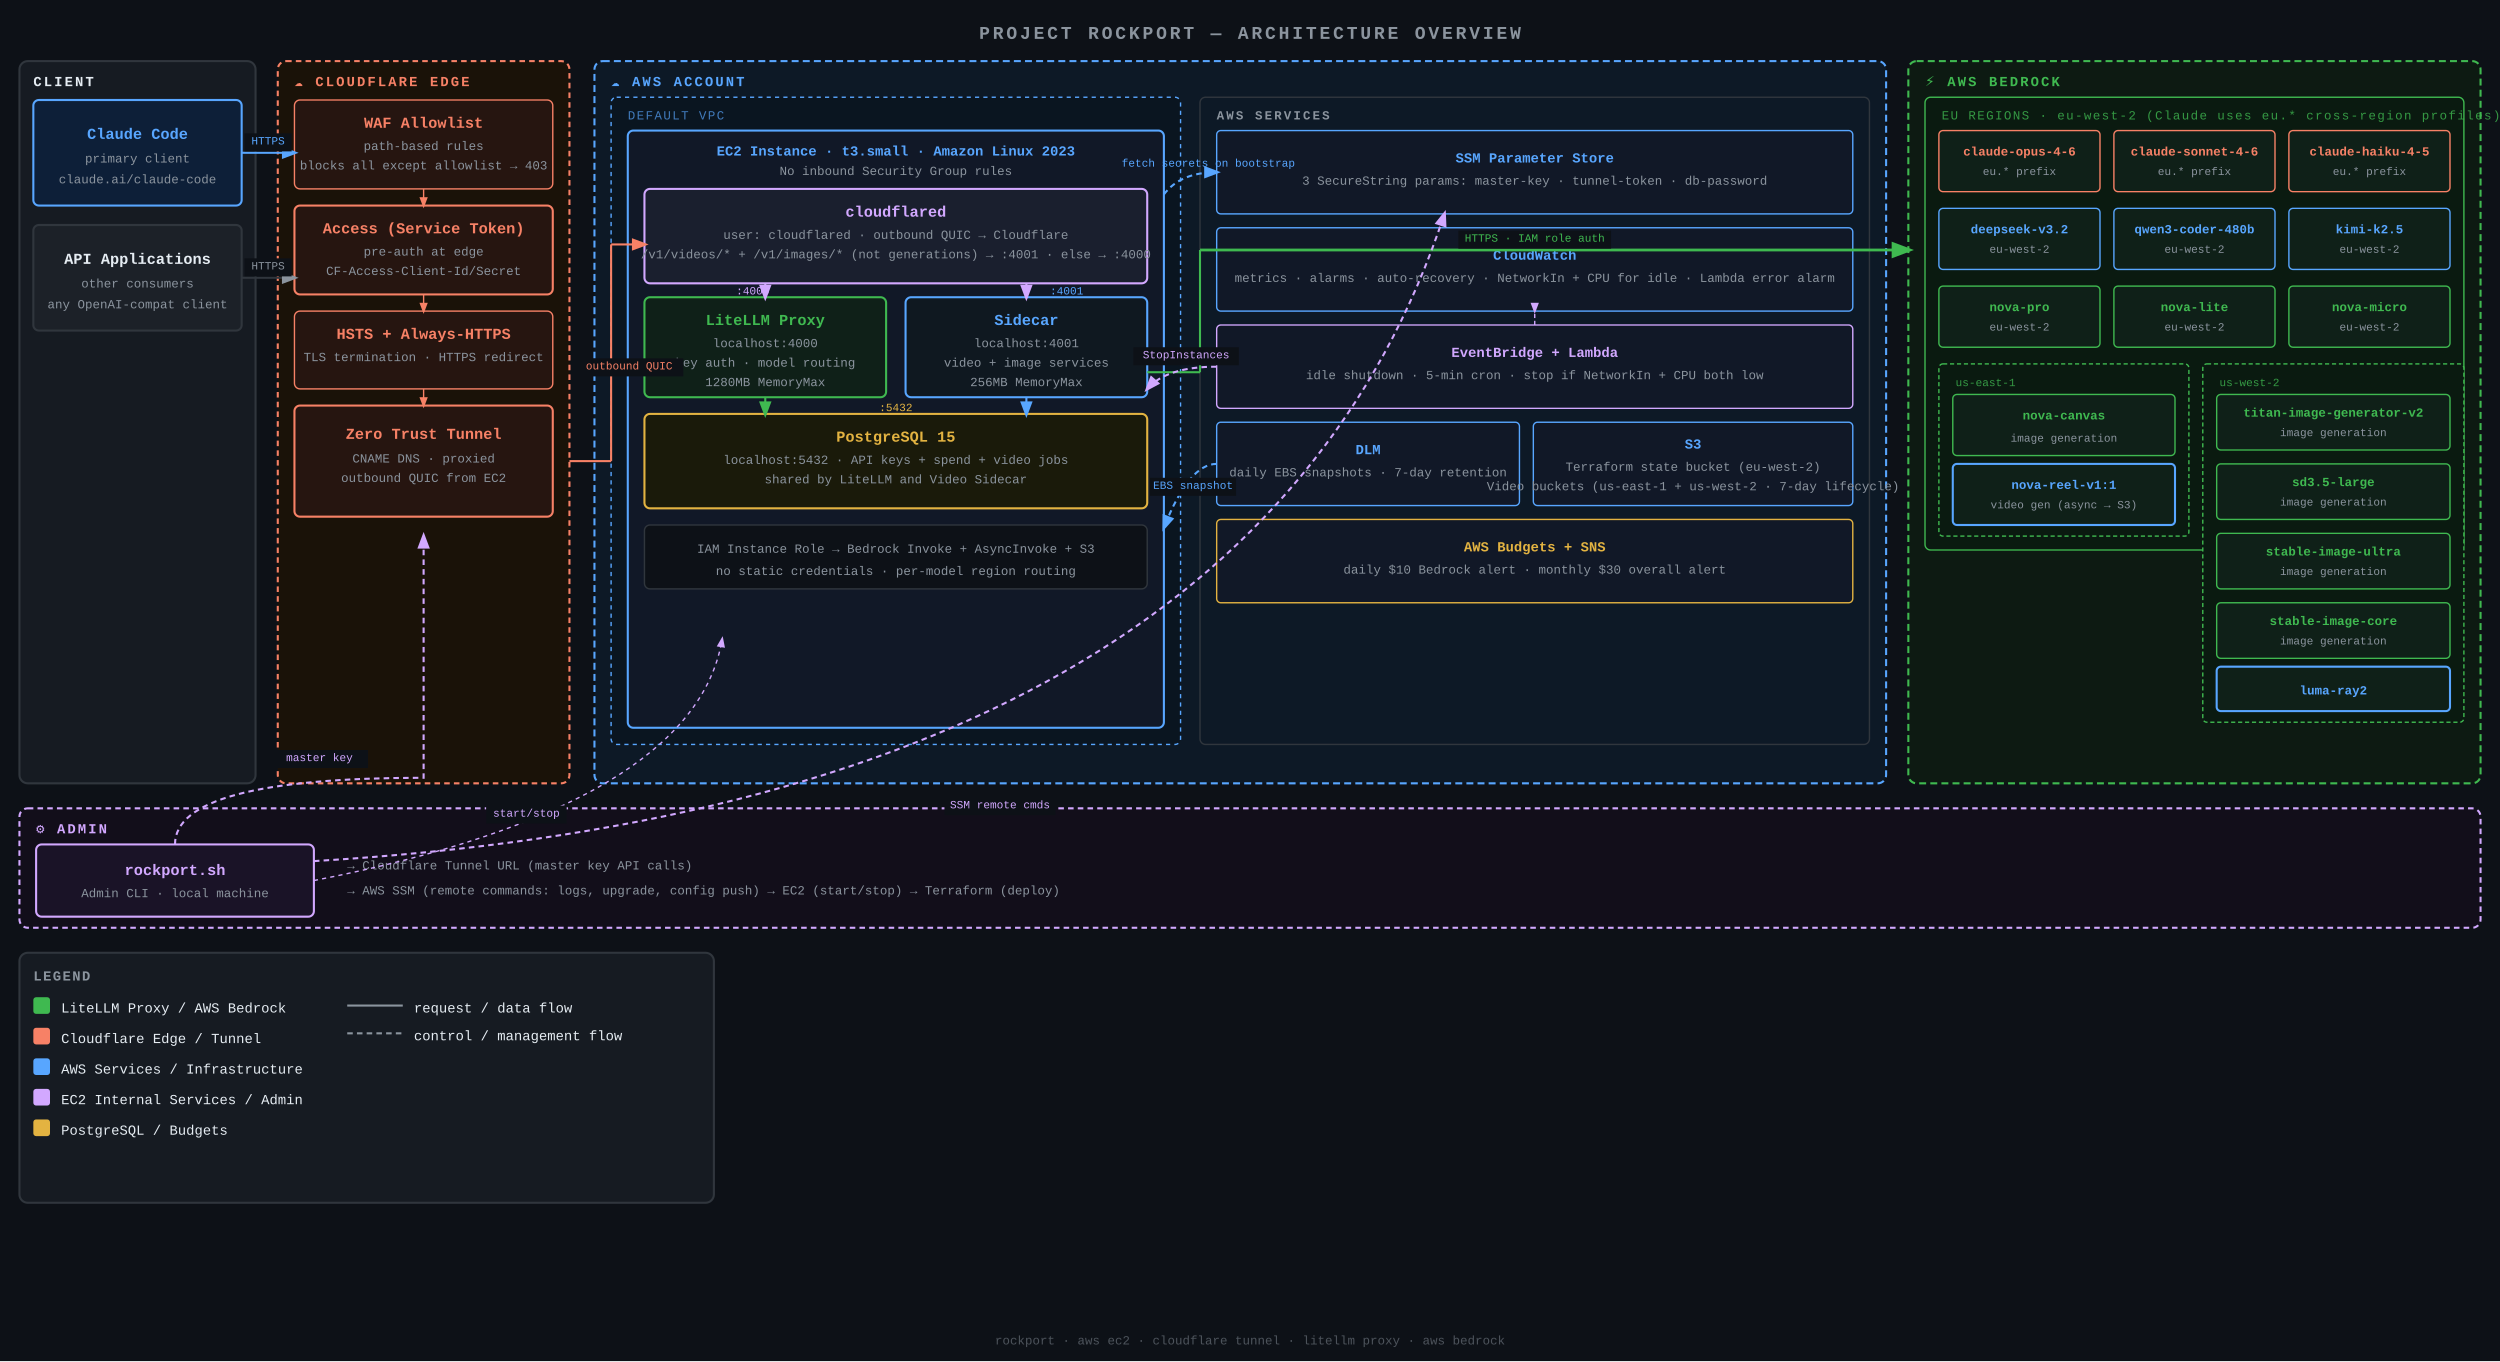
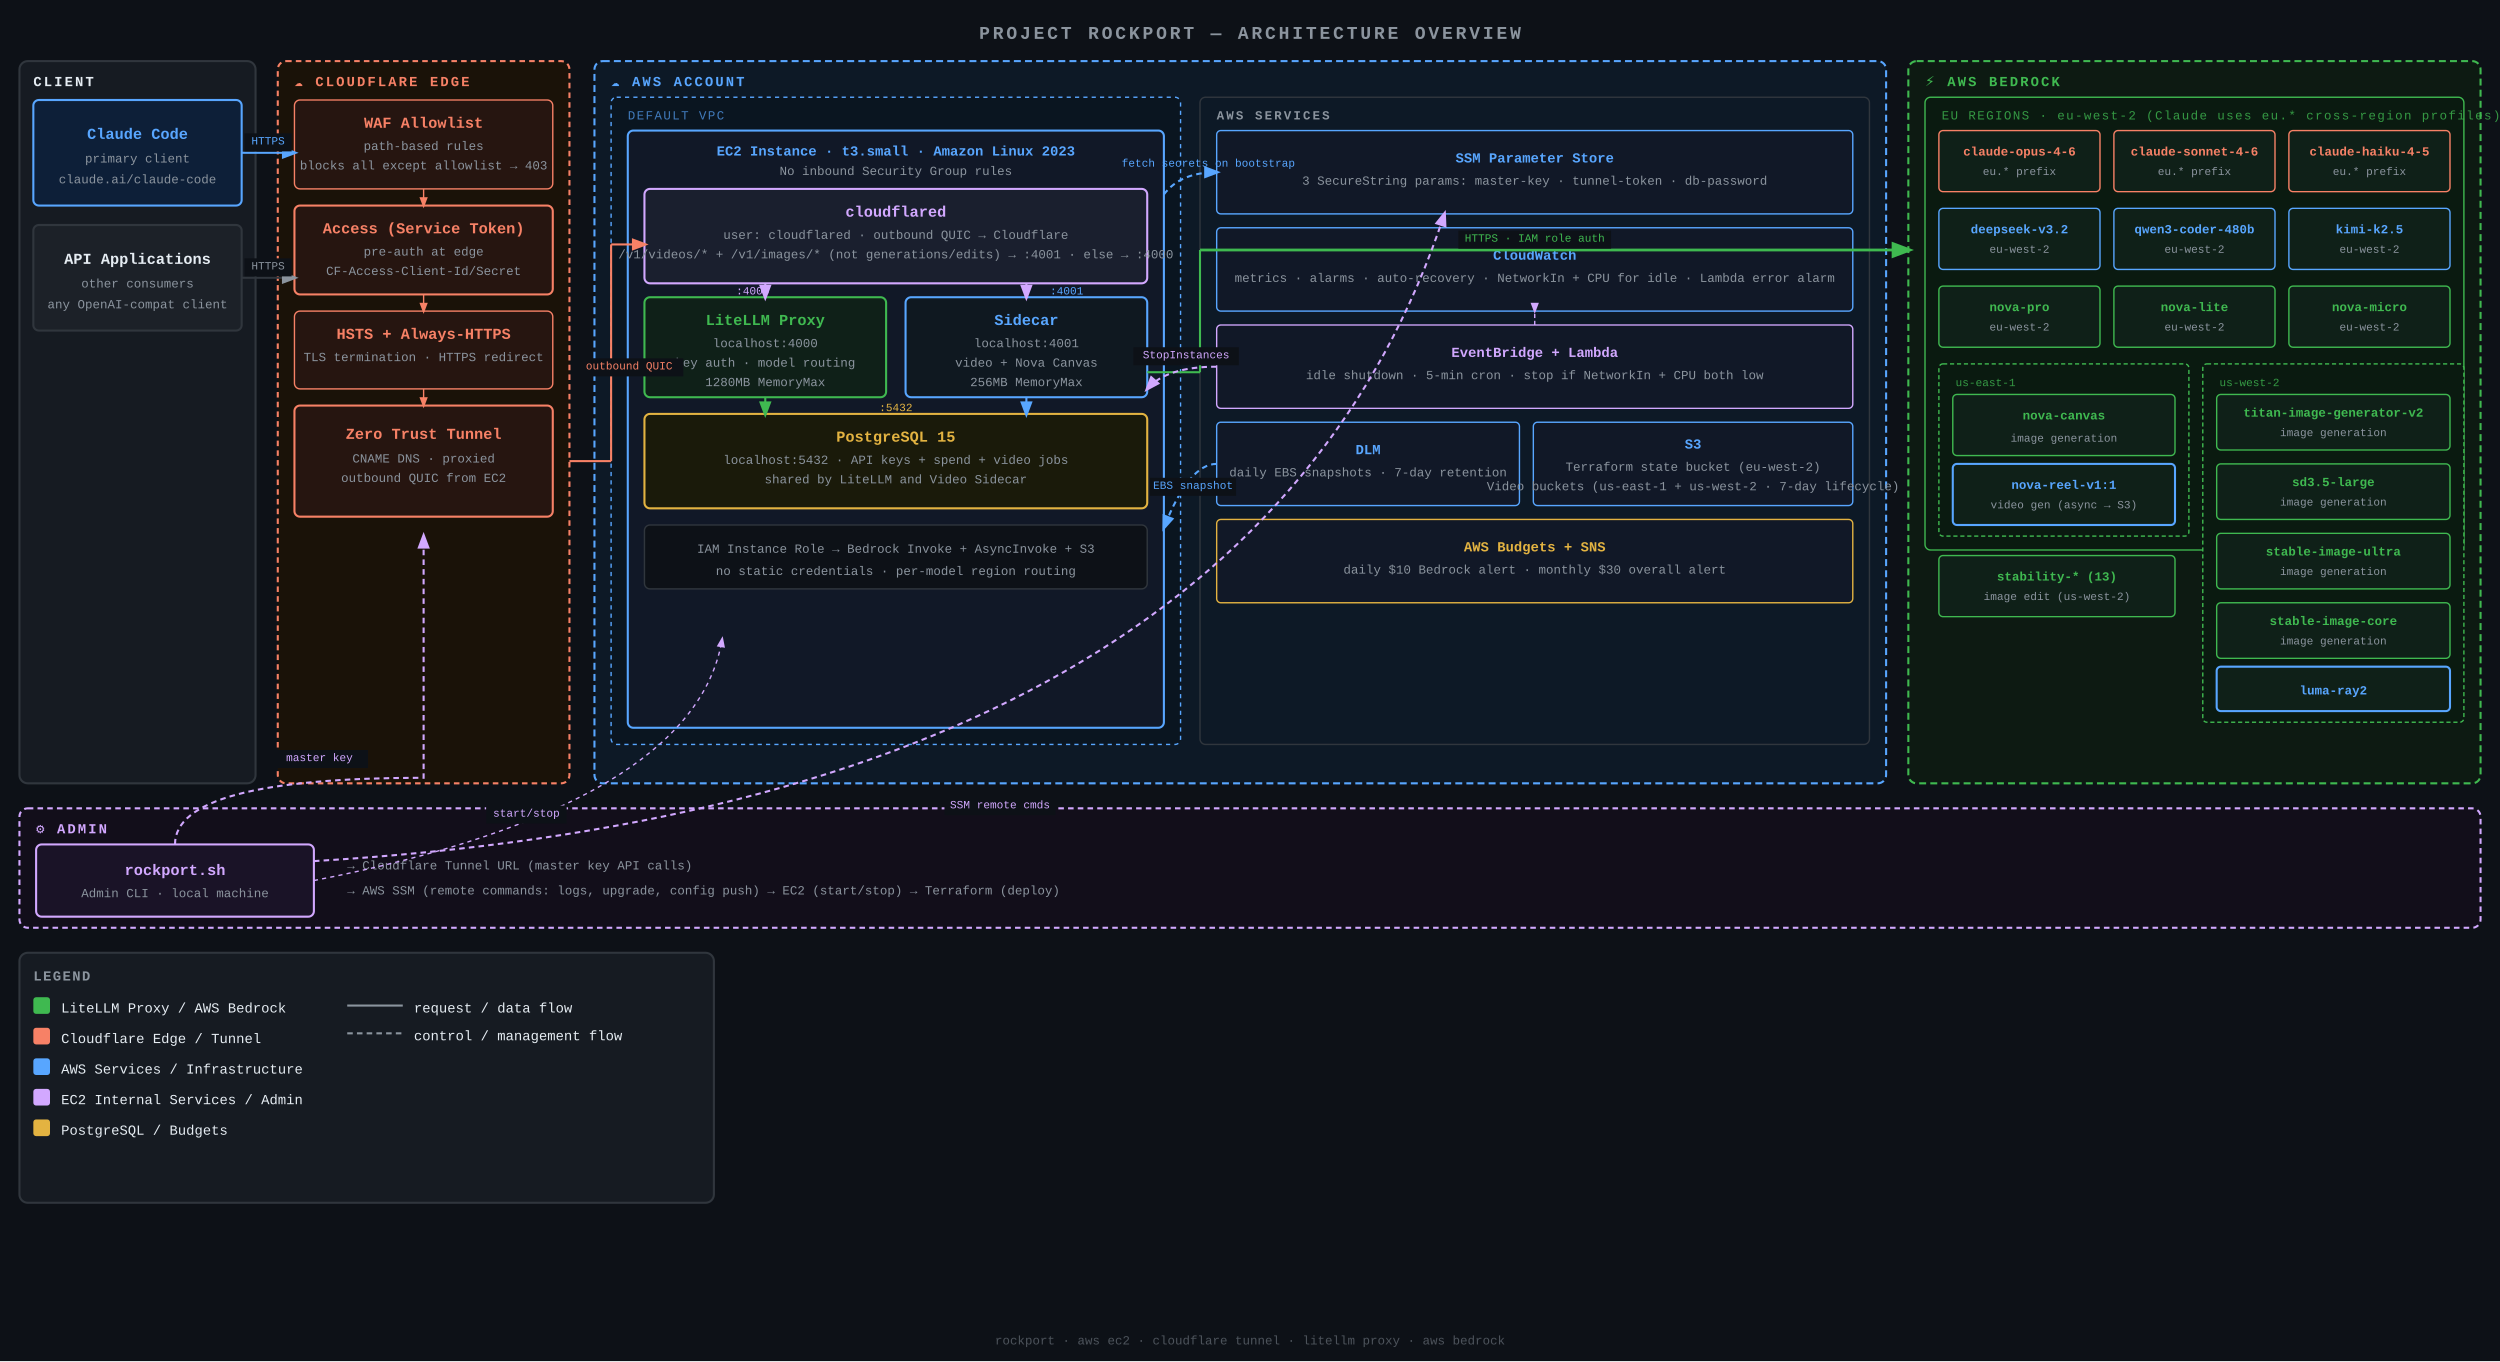
<svg xmlns="http://www.w3.org/2000/svg" viewBox="0 0 1800 980" width="1800" height="980" font-family="'Courier New', Courier, monospace">
  <defs>
    <marker id="ah" markerWidth="8" markerHeight="8" refX="6" refY="3" orient="auto">
      <path d="M0,0 L0,6 L8,3 z" fill="#8b949e" />
    </marker>
    <marker id="ah-blue" markerWidth="8" markerHeight="8" refX="6" refY="3" orient="auto">
      <path d="M0,0 L0,6 L8,3 z" fill="#58a6ff" />
    </marker>
    <marker id="ah-green" markerWidth="8" markerHeight="8" refX="6" refY="3" orient="auto">
      <path d="M0,0 L0,6 L8,3 z" fill="#3fb950" />
    </marker>
    <marker id="ah-orange" markerWidth="8" markerHeight="8" refX="6" refY="3" orient="auto">
      <path d="M0,0 L0,6 L8,3 z" fill="#f78166" />
    </marker>
    <marker id="ah-purple" markerWidth="8" markerHeight="8" refX="6" refY="3" orient="auto">
      <path d="M0,0 L0,6 L8,3 z" fill="#d2a8ff" />
    </marker>
  </defs>
  <rect width="1800" height="980" fill="#0d1117" />
  <text x="900" y="28" text-anchor="middle" fill="#8b949e" font-size="13" font-weight="bold" letter-spacing="2">PROJECT ROCKPORT — ARCHITECTURE OVERVIEW</text>
  <rect x="14" y="44" width="170" height="520" rx="6" fill="#161b22" stroke="#30363d" stroke-width="1.5" />
  <text x="24" y="62" fill="#e6edf3" font-size="10" font-weight="bold" letter-spacing="1.5">CLIENT</text>
  <rect x="24" y="72" width="150" height="76" rx="4" fill="#0d1f38" stroke="#58a6ff" stroke-width="1.5" />
  <text x="99" y="100" text-anchor="middle" fill="#58a6ff" font-size="11" font-weight="bold">Claude Code</text>
  <text x="99" y="117" text-anchor="middle" fill="#8b949e" font-size="9">primary client</text>
  <text x="99" y="132" text-anchor="middle" fill="#8b949e" font-size="9">claude.ai/claude-code</text>
  <rect x="24" y="162" width="150" height="76" rx="4" fill="#1c2128" stroke="#30363d" stroke-width="1.5" />
  <text x="99" y="190" text-anchor="middle" fill="#e6edf3" font-size="11" font-weight="bold">API Applications</text>
  <text x="99" y="207" text-anchor="middle" fill="#8b949e" font-size="9">other consumers</text>
  <text x="99" y="222" text-anchor="middle" fill="#8b949e" font-size="9">any OpenAI-compat client</text>
  <rect x="200" y="44" width="210" height="520" rx="6" fill="#1a1208" stroke="#f78166" stroke-width="1.5" stroke-dasharray="4,3" />
  <text x="212" y="62" fill="#f78166" font-size="10" font-weight="bold" letter-spacing="1.5">☁  CLOUDFLARE EDGE</text>
  <rect x="212" y="72" width="186" height="64" rx="4" fill="#261510" stroke="#f78166" stroke-width="1" />
  <text x="305" y="92" text-anchor="middle" fill="#f78166" font-size="11" font-weight="bold">WAF Allowlist</text>
  <text x="305" y="108" text-anchor="middle" fill="#8b949e" font-size="9">path-based rules</text>
  <text x="305" y="122" text-anchor="middle" fill="#8b949e" font-size="9">blocks all except allowlist → 403</text>
  <rect x="212" y="148" width="186" height="64" rx="4" fill="#261510" stroke="#f78166" stroke-width="1.5" />
  <text x="305" y="168" text-anchor="middle" fill="#f78166" font-size="11" font-weight="bold">Access (Service Token)</text>
  <text x="305" y="184" text-anchor="middle" fill="#8b949e" font-size="9">pre-auth at edge</text>
  <text x="305" y="198" text-anchor="middle" fill="#8b949e" font-size="9">CF-Access-Client-Id/Secret</text>
  <rect x="212" y="224" width="186" height="56" rx="4" fill="#261510" stroke="#f78166" stroke-width="1" />
  <text x="305" y="244" text-anchor="middle" fill="#f78166" font-size="11" font-weight="bold">HSTS + Always-HTTPS</text>
  <text x="305" y="260" text-anchor="middle" fill="#8b949e" font-size="9">TLS termination · HTTPS redirect</text>
  <rect x="212" y="292" width="186" height="80" rx="4" fill="#261510" stroke="#f78166" stroke-width="1.5" />
  <text x="305" y="316" text-anchor="middle" fill="#f78166" font-size="11" font-weight="bold">Zero Trust Tunnel</text>
  <text x="305" y="333" text-anchor="middle" fill="#8b949e" font-size="9">CNAME DNS · proxied</text>
  <text x="305" y="347" text-anchor="middle" fill="#8b949e" font-size="9">outbound QUIC from EC2</text>
  <rect x="428" y="44" width="930" height="520" rx="6" fill="#0d1926" stroke="#58a6ff" stroke-width="1.5" stroke-dasharray="5,3" />
  <text x="440" y="62" fill="#58a6ff" font-size="10" font-weight="bold" letter-spacing="1.5">☁  AWS ACCOUNT</text>
  <rect x="440" y="70" width="410" height="466" rx="4" fill="#0a1520" stroke="#58a6ff" stroke-width="1" stroke-dasharray="3,3" />
  <text x="452" y="86" fill="#58a6ff" font-size="9" letter-spacing="1" opacity="0.7">DEFAULT VPC</text>
  <rect x="452" y="94" width="386" height="430" rx="4" fill="#111827" stroke="#58a6ff" stroke-width="1.5" />
  <text x="645" y="112" text-anchor="middle" fill="#58a6ff" font-size="10" font-weight="bold">EC2 Instance · t3.small · Amazon Linux 2023</text>
  <text x="645" y="126" text-anchor="middle" fill="#8b949e" font-size="9">No inbound Security Group rules</text>
  <rect x="464" y="136" width="362" height="68" rx="4" fill="#1a1f2e" stroke="#d2a8ff" stroke-width="1.5" />
  <text x="645" y="156" text-anchor="middle" fill="#d2a8ff" font-size="11" font-weight="bold">cloudflared</text>
  <text x="645" y="172" text-anchor="middle" fill="#8b949e" font-size="9">user: cloudflared · outbound QUIC → Cloudflare</text>
-   <text x="645" y="186" text-anchor="middle" fill="#8b949e" font-size="9">/v1/videos/* + /v1/images/* (not generations) → :4001 · else → :4000</text>
+   <text x="645" y="186" text-anchor="middle" fill="#8b949e" font-size="9">/v1/videos/* + /v1/images/* (not generations/edits) → :4001 · else → :4000</text>
  <rect x="464" y="214" width="174" height="72" rx="4" fill="#0f2018" stroke="#3fb950" stroke-width="1.5" />
  <text x="551" y="234" text-anchor="middle" fill="#3fb950" font-size="11" font-weight="bold">LiteLLM Proxy</text>
  <text x="551" y="250" text-anchor="middle" fill="#8b949e" font-size="9">localhost:4000</text>
  <text x="551" y="264" text-anchor="middle" fill="#8b949e" font-size="9">key auth · model routing</text>
  <text x="551" y="278" text-anchor="middle" fill="#8b949e" font-size="9">1280MB MemoryMax</text>
  <rect x="652" y="214" width="174" height="72" rx="4" fill="#0f1820" stroke="#58a6ff" stroke-width="1.5" />
  <text x="739" y="234" text-anchor="middle" fill="#58a6ff" font-size="11" font-weight="bold">Sidecar</text>
  <text x="739" y="250" text-anchor="middle" fill="#8b949e" font-size="9">localhost:4001</text>
-   <text x="739" y="264" text-anchor="middle" fill="#8b949e" font-size="9">video + image services</text>
+   <text x="739" y="264" text-anchor="middle" fill="#8b949e" font-size="9">video + Nova Canvas</text>
  <text x="739" y="278" text-anchor="middle" fill="#8b949e" font-size="9">256MB MemoryMax</text>
  <rect x="464" y="298" width="362" height="68" rx="4" fill="#1a1a0a" stroke="#e3b341" stroke-width="1.5" />
  <text x="645" y="318" text-anchor="middle" fill="#e3b341" font-size="11" font-weight="bold">PostgreSQL 15</text>
  <text x="645" y="334" text-anchor="middle" fill="#8b949e" font-size="9">localhost:5432 · API keys + spend + video jobs</text>
  <text x="645" y="348" text-anchor="middle" fill="#8b949e" font-size="9">shared by LiteLLM and Video Sidecar</text>
  <rect x="464" y="378" width="362" height="46" rx="4" fill="#0d1117" stroke="#30363d" stroke-width="1" />
  <text x="645" y="398" text-anchor="middle" fill="#8b949e" font-size="9">IAM Instance Role → Bedrock Invoke + AsyncInvoke + S3</text>
  <text x="645" y="414" text-anchor="middle" fill="#8b949e" font-size="9">no static credentials · per-model region routing</text>
  <rect x="864" y="70" width="482" height="466" rx="4" fill="#0d1926" stroke="#30363d" stroke-width="1" />
  <text x="876" y="86" fill="#8b949e" font-size="9" font-weight="bold" letter-spacing="1.5">AWS SERVICES</text>
  <rect x="876" y="94" width="458" height="60" rx="3" fill="#111827" stroke="#58a6ff" stroke-width="1" />
  <text x="1105" y="117" text-anchor="middle" fill="#58a6ff" font-size="10" font-weight="bold">SSM Parameter Store</text>
  <text x="1105" y="133" text-anchor="middle" fill="#8b949e" font-size="9">3 SecureString params: master-key · tunnel-token · db-password</text>
  <rect x="876" y="164" width="458" height="60" rx="3" fill="#111827" stroke="#58a6ff" stroke-width="1" />
  <text x="1105" y="187" text-anchor="middle" fill="#58a6ff" font-size="10" font-weight="bold">CloudWatch</text>
  <text x="1105" y="203" text-anchor="middle" fill="#8b949e" font-size="9">metrics · alarms · auto-recovery · NetworkIn + CPU for idle · Lambda error alarm</text>
  <rect x="876" y="234" width="458" height="60" rx="3" fill="#111827" stroke="#d2a8ff" stroke-width="1" />
  <text x="1105" y="257" text-anchor="middle" fill="#d2a8ff" font-size="10" font-weight="bold">EventBridge + Lambda</text>
  <text x="1105" y="273" text-anchor="middle" fill="#8b949e" font-size="9">idle shutdown · 5-min cron · stop if NetworkIn + CPU both low</text>
  <rect x="876" y="304" width="218" height="60" rx="3" fill="#111827" stroke="#58a6ff" stroke-width="1" />
  <text x="985" y="327" text-anchor="middle" fill="#58a6ff" font-size="10" font-weight="bold">DLM</text>
  <text x="985" y="343" text-anchor="middle" fill="#8b949e" font-size="9">daily EBS snapshots · 7-day retention</text>
  <rect x="1104" y="304" width="230" height="60" rx="3" fill="#111827" stroke="#58a6ff" stroke-width="1" />
  <text x="1219" y="323" text-anchor="middle" fill="#58a6ff" font-size="10" font-weight="bold">S3</text>
  <text x="1219" y="339" text-anchor="middle" fill="#8b949e" font-size="9">Terraform state bucket (eu-west-2)</text>
  <text x="1219" y="353" text-anchor="middle" fill="#8b949e" font-size="9">Video buckets (us-east-1 + us-west-2 · 7-day lifecycle)</text>
  <rect x="876" y="374" width="458" height="60" rx="3" fill="#111827" stroke="#e3b341" stroke-width="1" />
  <text x="1105" y="397" text-anchor="middle" fill="#e3b341" font-size="10" font-weight="bold">AWS Budgets + SNS</text>
  <text x="1105" y="413" text-anchor="middle" fill="#8b949e" font-size="9">daily $10 Bedrock alert · monthly $30 overall alert</text>
  <rect x="1374" y="44" width="412" height="520" rx="6" fill="#0d1a12" stroke="#3fb950" stroke-width="1.5" stroke-dasharray="5,3" />
  <text x="1386" y="62" fill="#3fb950" font-size="10" font-weight="bold" letter-spacing="1.5">⚡  AWS BEDROCK</text>
  <rect x="1386" y="70" width="388" height="326" rx="4" fill="#0a1a10" stroke="#3fb950" stroke-width="1" />
  <text x="1398" y="86" fill="#3fb950" font-size="9" letter-spacing="1" opacity="0.8">EU REGIONS · eu-west-2 (Claude uses eu.* cross-region profiles)</text>
  <rect x="1396" y="94" width="116" height="44" rx="3" fill="#0f2018" stroke="#f78166" stroke-width="1" />
  <text x="1454" y="112" text-anchor="middle" fill="#f78166" font-size="9" font-weight="bold">claude-opus-4-6</text>
  <text x="1454" y="126" text-anchor="middle" fill="#8b949e" font-size="8">eu.* prefix</text>
  <rect x="1522" y="94" width="116" height="44" rx="3" fill="#0f2018" stroke="#f78166" stroke-width="1" />
  <text x="1580" y="112" text-anchor="middle" fill="#f78166" font-size="9" font-weight="bold">claude-sonnet-4-6</text>
  <text x="1580" y="126" text-anchor="middle" fill="#8b949e" font-size="8">eu.* prefix</text>
  <rect x="1648" y="94" width="116" height="44" rx="3" fill="#0f2018" stroke="#f78166" stroke-width="1" />
  <text x="1706" y="112" text-anchor="middle" fill="#f78166" font-size="9" font-weight="bold">claude-haiku-4-5</text>
  <text x="1706" y="126" text-anchor="middle" fill="#8b949e" font-size="8">eu.* prefix</text>
  <rect x="1396" y="150" width="116" height="44" rx="3" fill="#0f2018" stroke="#58a6ff" stroke-width="1" />
  <text x="1454" y="168" text-anchor="middle" fill="#58a6ff" font-size="9" font-weight="bold">deepseek-v3.2</text>
  <text x="1454" y="182" text-anchor="middle" fill="#8b949e" font-size="8">eu-west-2</text>
  <rect x="1522" y="150" width="116" height="44" rx="3" fill="#0f2018" stroke="#58a6ff" stroke-width="1" />
  <text x="1580" y="168" text-anchor="middle" fill="#58a6ff" font-size="9" font-weight="bold">qwen3-coder-480b</text>
  <text x="1580" y="182" text-anchor="middle" fill="#8b949e" font-size="8">eu-west-2</text>
  <rect x="1648" y="150" width="116" height="44" rx="3" fill="#0f2018" stroke="#58a6ff" stroke-width="1" />
  <text x="1706" y="168" text-anchor="middle" fill="#58a6ff" font-size="9" font-weight="bold">kimi-k2.5</text>
  <text x="1706" y="182" text-anchor="middle" fill="#8b949e" font-size="8">eu-west-2</text>
  <rect x="1396" y="206" width="116" height="44" rx="3" fill="#0f2018" stroke="#3fb950" stroke-width="1" />
  <text x="1454" y="224" text-anchor="middle" fill="#3fb950" font-size="9" font-weight="bold">nova-pro</text>
  <text x="1454" y="238" text-anchor="middle" fill="#8b949e" font-size="8">eu-west-2</text>
  <rect x="1522" y="206" width="116" height="44" rx="3" fill="#0f2018" stroke="#3fb950" stroke-width="1" />
  <text x="1580" y="224" text-anchor="middle" fill="#3fb950" font-size="9" font-weight="bold">nova-lite</text>
  <text x="1580" y="238" text-anchor="middle" fill="#8b949e" font-size="8">eu-west-2</text>
  <rect x="1648" y="206" width="116" height="44" rx="3" fill="#0f2018" stroke="#3fb950" stroke-width="1" />
  <text x="1706" y="224" text-anchor="middle" fill="#3fb950" font-size="9" font-weight="bold">nova-micro</text>
  <text x="1706" y="238" text-anchor="middle" fill="#8b949e" font-size="8">eu-west-2</text>
  <rect x="1396" y="262" width="180" height="124" rx="3" fill="#0a1a10" stroke="#3fb950" stroke-width="1" stroke-dasharray="3,2" />
  <text x="1408" y="278" fill="#3fb950" font-size="8" opacity="0.8">us-east-1</text>
  <rect x="1406" y="284" width="160" height="44" rx="3" fill="#0f2018" stroke="#3fb950" stroke-width="1" />
  <text x="1486" y="302" text-anchor="middle" fill="#3fb950" font-size="9" font-weight="bold">nova-canvas</text>
  <text x="1486" y="318" text-anchor="middle" fill="#8b949e" font-size="8">image generation</text>
  <rect x="1406" y="334" width="160" height="44" rx="3" fill="#0f2018" stroke="#58a6ff" stroke-width="1.5" />
  <text x="1486" y="352" text-anchor="middle" fill="#58a6ff" font-size="9" font-weight="bold">nova-reel-v1:1</text>
  <text x="1486" y="366" text-anchor="middle" fill="#8b949e" font-size="8">video gen (async → S3)</text>
  <rect x="1586" y="262" width="188" height="258" rx="3" fill="#0a1a10" stroke="#3fb950" stroke-width="1" stroke-dasharray="3,2" />
  <text x="1598" y="278" fill="#3fb950" font-size="8" opacity="0.8">us-west-2</text>
  <rect x="1596" y="284" width="168" height="40" rx="3" fill="#0f2018" stroke="#3fb950" stroke-width="1" />
  <text x="1680" y="300" text-anchor="middle" fill="#3fb950" font-size="9" font-weight="bold">titan-image-generator-v2</text>
  <text x="1680" y="314" text-anchor="middle" fill="#8b949e" font-size="8">image generation</text>
  <rect x="1596" y="334" width="168" height="40" rx="3" fill="#0f2018" stroke="#3fb950" stroke-width="1" />
  <text x="1680" y="350" text-anchor="middle" fill="#3fb950" font-size="9" font-weight="bold">sd3.5-large</text>
  <text x="1680" y="364" text-anchor="middle" fill="#8b949e" font-size="8">image generation</text>
  <rect x="1596" y="384" width="168" height="40" rx="3" fill="#0f2018" stroke="#3fb950" stroke-width="1" />
  <text x="1680" y="400" text-anchor="middle" fill="#3fb950" font-size="9" font-weight="bold">stable-image-ultra</text>
  <text x="1680" y="414" text-anchor="middle" fill="#8b949e" font-size="8">image generation</text>
  <rect x="1596" y="434" width="168" height="40" rx="3" fill="#0f2018" stroke="#3fb950" stroke-width="1" />
  <text x="1680" y="450" text-anchor="middle" fill="#3fb950" font-size="9" font-weight="bold">stable-image-core</text>
  <text x="1680" y="464" text-anchor="middle" fill="#8b949e" font-size="8">image generation</text>
  <rect x="1596" y="480" width="168" height="32" rx="3" fill="#0f2018" stroke="#58a6ff" stroke-width="1.5" />
  <text x="1680" y="500" text-anchor="middle" fill="#58a6ff" font-size="9" font-weight="bold">luma-ray2</text>
+   <rect x="1396" y="400" width="170" height="44" rx="3" fill="#0f2018" stroke="#3fb950" stroke-width="1" />
+   <text x="1481" y="418" text-anchor="middle" fill="#3fb950" font-size="9" font-weight="bold">stability-* (13)</text>
+   <text x="1481" y="432" text-anchor="middle" fill="#8b949e" font-size="8">image edit (us-west-2)</text>
  <rect x="14" y="582" width="1772" height="86" rx="6" fill="#120e1a" stroke="#d2a8ff" stroke-width="1.5" stroke-dasharray="4,3" />
  <text x="26" y="600" fill="#d2a8ff" font-size="10" font-weight="bold" letter-spacing="1.5">⚙  ADMIN</text>
  <rect x="26" y="608" width="200" height="52" rx="4" fill="#1a1327" stroke="#d2a8ff" stroke-width="1.5" />
  <text x="126" y="630" text-anchor="middle" fill="#d2a8ff" font-size="11" font-weight="bold">rockport.sh</text>
  <text x="126" y="646" text-anchor="middle" fill="#8b949e" font-size="9">Admin CLI · local machine</text>
  <text x="250" y="626" fill="#8b949e" font-size="9">→  Cloudflare Tunnel URL (master key API calls)</text>
  <text x="250" y="644" fill="#8b949e" font-size="9">→  AWS SSM (remote commands: logs, upgrade, config push)   →  EC2 (start/stop)   →  Terraform (deploy)</text>
  <line x1="174" y1="110" x2="212" y2="110" stroke="#58a6ff" stroke-width="1.5" marker-end="url(#ah-blue)" />
  <rect x="176" y="96" width="34" height="13" fill="#0d1117" />
  <text x="193" y="104" text-anchor="middle" fill="#58a6ff" font-size="8">HTTPS</text>
  <line x1="174" y1="200" x2="212" y2="200" stroke="#30363d" stroke-width="1.5" marker-end="url(#ah)" />
  <rect x="176" y="186" width="34" height="13" fill="#0d1117" />
  <text x="193" y="194" text-anchor="middle" fill="#8b949e" font-size="8">HTTPS</text>
  <line x1="305" y1="136" x2="305" y2="148" stroke="#f78166" stroke-width="1" marker-end="url(#ah-orange)" />
  <line x1="305" y1="212" x2="305" y2="224" stroke="#f78166" stroke-width="1" marker-end="url(#ah-orange)" />
  <line x1="305" y1="280" x2="305" y2="292" stroke="#f78166" stroke-width="1" marker-end="url(#ah-orange)" />
  <line x1="410" y1="332" x2="440" y2="332" stroke="#f78166" stroke-width="1.5" />
  <line x1="440" y1="332" x2="440" y2="176" stroke="#f78166" stroke-width="1.5" />
  <line x1="440" y1="176" x2="464" y2="176" stroke="#f78166" stroke-width="1.5" marker-end="url(#ah-orange)" />
  <rect x="414" y="258" width="78" height="13" fill="#0d1117" />
  <text x="453" y="266" text-anchor="middle" fill="#f78166" font-size="8">outbound QUIC</text>
  <line x1="551" y1="204" x2="551" y2="214" stroke="#d2a8ff" stroke-width="1.5" marker-end="url(#ah-purple)" />
  <text x="530" y="212" fill="#d2a8ff" font-size="8">:4000</text>
  <line x1="739" y1="204" x2="739" y2="214" stroke="#d2a8ff" stroke-width="1.5" marker-end="url(#ah-purple)" />
  <text x="756" y="212" fill="#58a6ff" font-size="8">:4001</text>
  <line x1="551" y1="286" x2="551" y2="298" stroke="#3fb950" stroke-width="1.5" marker-end="url(#ah-green)" />
  <line x1="739" y1="286" x2="739" y2="298" stroke="#58a6ff" stroke-width="1.5" marker-end="url(#ah-blue)" />
  <text x="645" y="296" text-anchor="middle" fill="#e3b341" font-size="8">:5432</text>
  <line x1="826" y1="268" x2="864" y2="268" stroke="#3fb950" stroke-width="1.5" />
  <line x1="864" y1="268" x2="864" y2="180" stroke="#3fb950" stroke-width="1.5" stroke-dasharray="1,0" />
  <line x1="864" y1="180" x2="1374" y2="180" stroke="#3fb950" stroke-width="2" marker-end="url(#ah-green)" />
  <rect x="1050" y="166" width="110" height="13" fill="#0d1117" />
  <text x="1105" y="174" text-anchor="middle" fill="#3fb950" font-size="8">HTTPS · IAM role auth</text>
  <path d="M 838 140 Q 850 124 876 124" stroke="#58a6ff" stroke-width="1.5" stroke-dasharray="4,3" fill="none" marker-end="url(#ah-blue)" />
  <text x="870" y="120" text-anchor="middle" fill="#58a6ff" font-size="8">fetch secrets on bootstrap</text>
  <path d="M 1105 234 Q 1105 214 1105 224" stroke="#d2a8ff" stroke-width="1" stroke-dasharray="3,2" fill="none" marker-end="url(#ah-purple)" />
  <path d="M 876 264 Q 840 264 826 280" stroke="#d2a8ff" stroke-width="1.5" stroke-dasharray="4,3" fill="none" marker-end="url(#ah-purple)" />
  <rect x="816" y="250" width="76" height="13" fill="#0d1117" />
  <text x="854" y="258" text-anchor="middle" fill="#d2a8ff" font-size="8">StopInstances</text>
  <path d="M 876 334 Q 856 334 838 380" stroke="#58a6ff" stroke-width="1.5" stroke-dasharray="4,3" fill="none" marker-end="url(#ah-blue)" />
  <rect x="828" y="344" width="62" height="13" fill="#0d1117" />
  <text x="859" y="352" text-anchor="middle" fill="#58a6ff" font-size="8">EBS snapshot</text>
  <path d="M 126 608 Q 126 560 305 560 Q 305 440 305 386" stroke="#d2a8ff" stroke-width="1.5" stroke-dasharray="4,3" fill="none" marker-end="url(#ah-purple)" />
  <rect x="195" y="540" width="70" height="13" fill="#0d1117" />
  <text x="230" y="548" text-anchor="middle" fill="#d2a8ff" font-size="8">master key</text>
  <path d="M 226 620 Q 900 580 1040 154" stroke="#d2a8ff" stroke-width="1.5" stroke-dasharray="4,3" fill="none" marker-end="url(#ah-purple)" />
  <rect x="680" y="574" width="80" height="13" fill="#0d1117" />
  <text x="720" y="582" text-anchor="middle" fill="#d2a8ff" font-size="8">SSM remote cmds</text>
  <path d="M 226 634 Q 500 580 520 460" stroke="#d2a8ff" stroke-width="1" stroke-dasharray="3,3" fill="none" marker-end="url(#ah-purple)" />
  <rect x="350" y="580" width="58" height="13" fill="#0d1117" />
  <text x="379" y="588" text-anchor="middle" fill="#d2a8ff" font-size="8">start/stop</text>
  <rect x="14" y="686" width="500" height="180" rx="6" fill="#161b22" stroke="#30363d" stroke-width="1.5" />
  <text x="24" y="706" fill="#8b949e" font-size="10" font-weight="bold" letter-spacing="1">LEGEND</text>
  <rect x="24" y="718" width="12" height="12" rx="2" fill="#3fb950" />
  <text x="44" y="729" fill="#e6edf3" font-size="10">LiteLLM Proxy / AWS Bedrock</text>
  <rect x="24" y="740" width="12" height="12" rx="2" fill="#f78166" />
  <text x="44" y="751" fill="#e6edf3" font-size="10">Cloudflare Edge / Tunnel</text>
  <rect x="24" y="762" width="12" height="12" rx="2" fill="#58a6ff" />
  <text x="44" y="773" fill="#e6edf3" font-size="10">AWS Services / Infrastructure</text>
  <rect x="24" y="784" width="12" height="12" rx="2" fill="#d2a8ff" />
  <text x="44" y="795" fill="#e6edf3" font-size="10">EC2 Internal Services / Admin</text>
  <rect x="24" y="806" width="12" height="12" rx="2" fill="#e3b341" />
  <text x="44" y="817" fill="#e6edf3" font-size="10">PostgreSQL / Budgets</text>
  <line x1="250" y1="724" x2="290" y2="724" stroke="#8b949e" stroke-width="1.5" />
  <text x="298" y="729" fill="#e6edf3" font-size="10">request / data flow</text>
  <line x1="250" y1="744" x2="290" y2="744" stroke="#8b949e" stroke-width="1.5" stroke-dasharray="4,3" />
  <text x="298" y="749" fill="#e6edf3" font-size="10">control / management flow</text>
  <text x="900" y="968" text-anchor="middle" fill="#8b949e" font-size="9" opacity="0.5">rockport · aws ec2 · cloudflare tunnel · litellm proxy · aws bedrock</text>
</svg>
